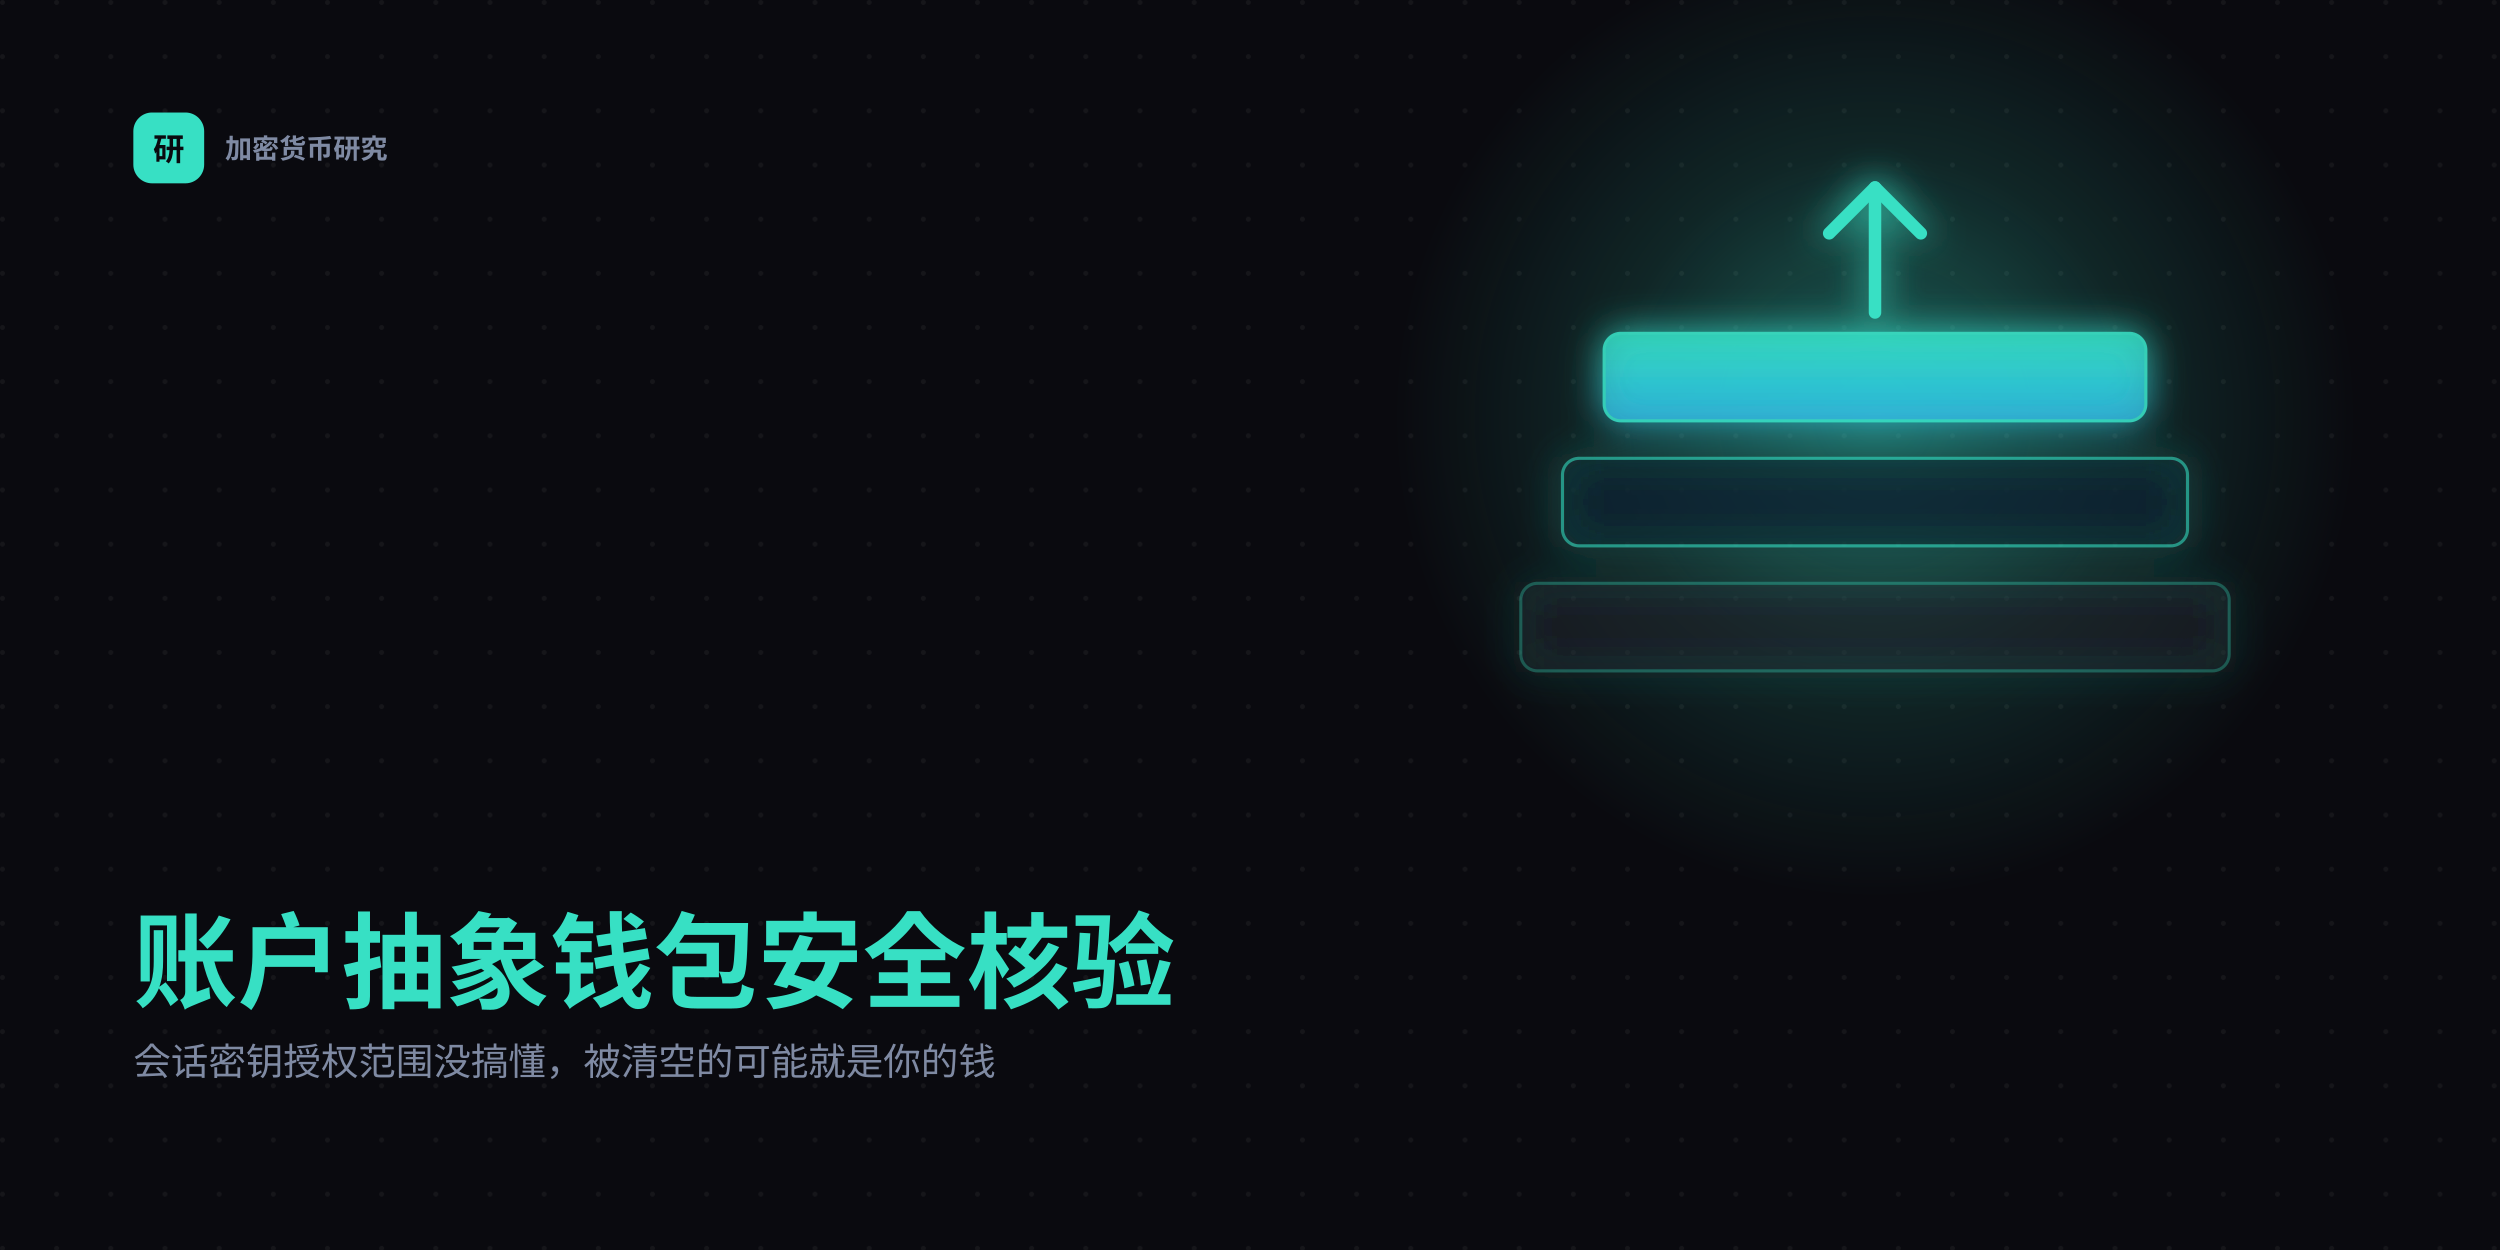
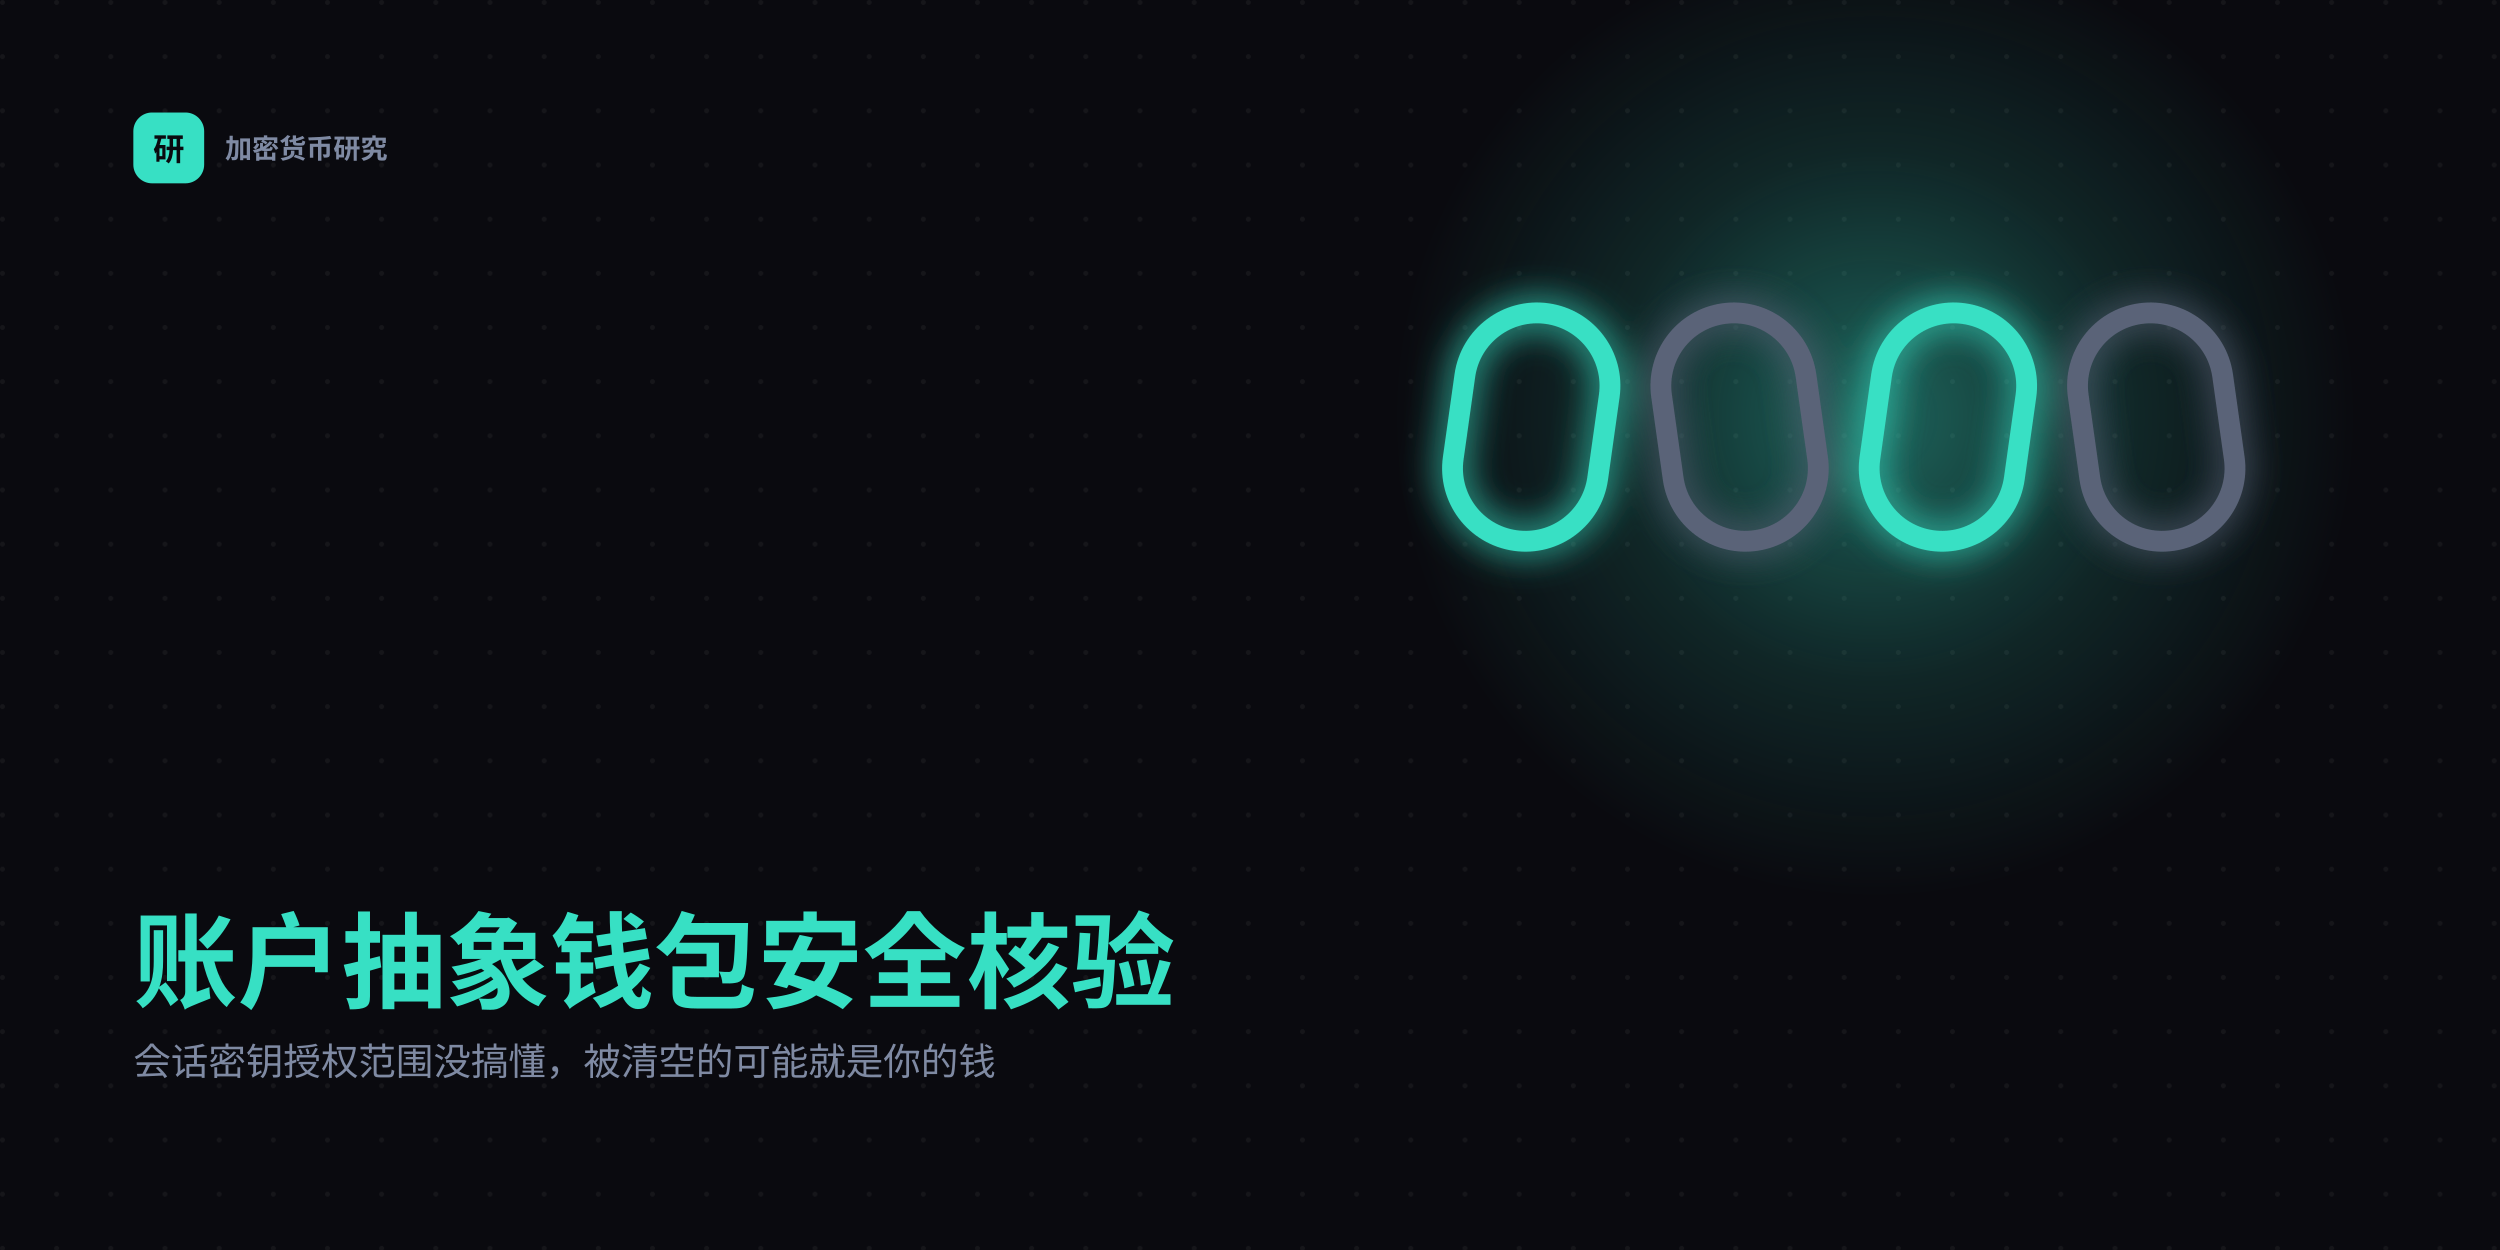
<svg xmlns="http://www.w3.org/2000/svg" viewBox="0 0 1200 600" role="img" aria-label="账户抽象钱包安全核验：会话密钥授权范围没搞懂，被清空的可能就是你的钱 主题配图">
  <defs>
    <radialGradient id="glowaccountabszh" cx="50%" cy="50%" r="50%">
      <stop offset="0%" stop-color="#37e0c4" stop-opacity="0.42" />
      <stop offset="55%" stop-color="#37e0c4" stop-opacity="0.13" />
      <stop offset="100%" stop-color="#37e0c4" stop-opacity="0" />
    </radialGradient>
    <linearGradient id="baraccountabszh" x1="0" y1="1" x2="0" y2="0">
      <stop offset="0%" stop-color="#2fb6e0" stop-opacity="0.95" />
      <stop offset="100%" stop-color="#37e0c4" stop-opacity="0.95" />
    </linearGradient>
    <filter id="softaccountabszh" x="-80%" y="-80%" width="260%" height="260%">
      <feGaussianBlur stdDeviation="9" result="b" />
      <feMerge>
        <feMergeNode in="b" />
        <feMergeNode in="SourceGraphic" />
      </feMerge>
    </filter>
    <pattern id="dotsaccountabszh" width="26" height="26" patternUnits="userSpaceOnUse">
      <circle cx="1.2" cy="1.2" r="1.2" fill="#ffffff" fill-opacity="0.05" />
    </pattern>
  </defs>
  <rect width="1200" height="600" fill="#0a0a0f" />
  <rect width="1200" height="600" fill="url(#dotsaccountabszh)" />
  <g transform="translate(64,54)">
    <rect x="0" y="0" width="34" height="34" rx="9" fill="#37e0c4" />
    <text x="17" y="23" font-family="'Segoe UI',Arial,sans-serif" font-size="15" font-weight="700" fill="#0a0a0f" text-anchor="middle">研</text>
    <text x="44" y="22" font-family="'Segoe UI',Arial,sans-serif" font-size="13" font-weight="600" fill="#7f8aa3">加密货币研究</text>
  </g>
  <circle cx="900" cy="200" r="230" fill="url(#glowaccountabszh)" />
  <g filter="url(#softaccountabszh)">
-     <rect x="730" y="280" width="340" height="42" rx="8" fill="#1a2230" opacity="0.3" stroke="#37e0c4" stroke-width="1.5" />
-     <rect x="750" y="220" width="300" height="42" rx="8" fill="#1a2230" opacity="0.55" stroke="#37e0c4" stroke-width="1.5" />
-     <rect x="770" y="160" width="260" height="42" rx="8" fill="url(#baraccountabszh)" opacity="0.85" stroke="#37e0c4" stroke-width="1.5" />
-     <path d="M900 150 L900 90" stroke="#37e0c4" stroke-width="6" stroke-linecap="round" />
-     <path d="M878 112 l22 -22 l22 22" stroke="#37e0c4" stroke-width="6" fill="none" stroke-linecap="round" stroke-linejoin="round" />
+     <rect x="700" y="150" width="70" height="110" rx="35" fill="none" stroke="#37e0c4" stroke-width="10" transform="rotate(8 735 205)" />
+     <rect x="800" y="150" width="70" height="110" rx="35" fill="none" stroke="#5a6478" stroke-width="10" transform="rotate(-8 835 205)" />
+     <rect x="900" y="150" width="70" height="110" rx="35" fill="none" stroke="#37e0c4" stroke-width="10" transform="rotate(8 935 205)" />
+     <rect x="1000" y="150" width="70" height="110" rx="35" fill="none" stroke="#5a6478" stroke-width="10" transform="rotate(-8 1035 205)" />
  </g>
  <g font-family="'Segoe UI',Arial,sans-serif" font-weight="800">
    <text font-size="50" fill="#37e0c4">
      <tspan x="64" y="480">账户抽象钱包安全核验</tspan>
    </text>
  </g>
  <text x="64" y="516" font-family="'Segoe UI',Arial,sans-serif" font-size="18" fill="#7f8aa3">会话密钥授权范围没搞懂，被清空的可能就是你的钱</text>
</svg>
